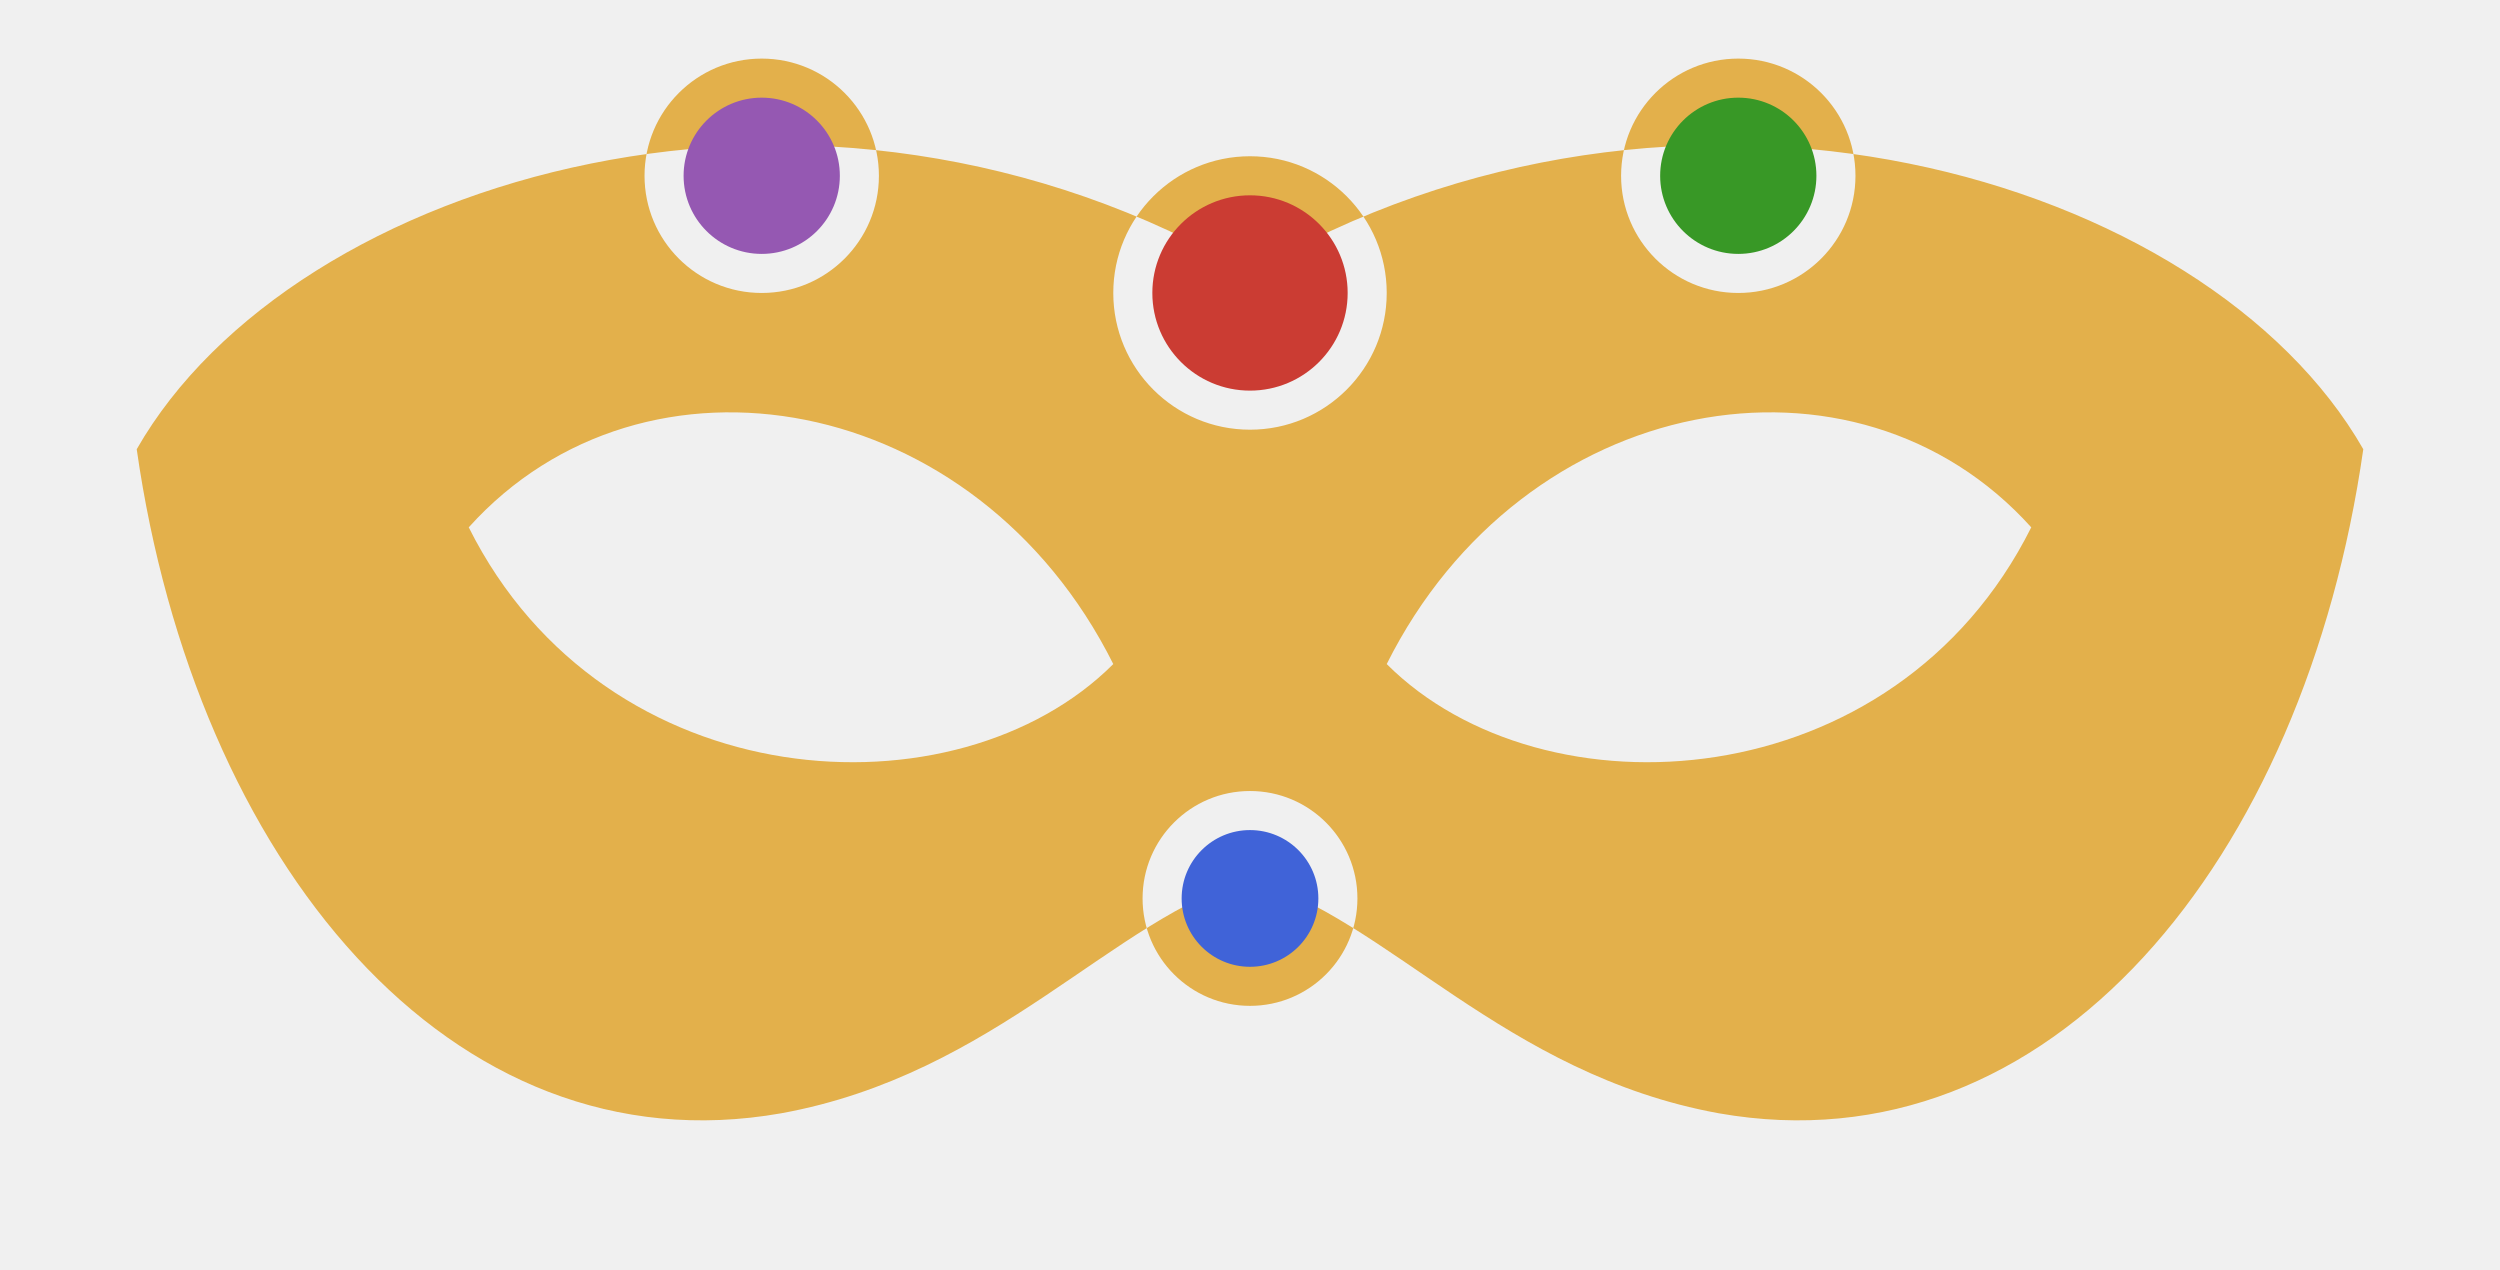
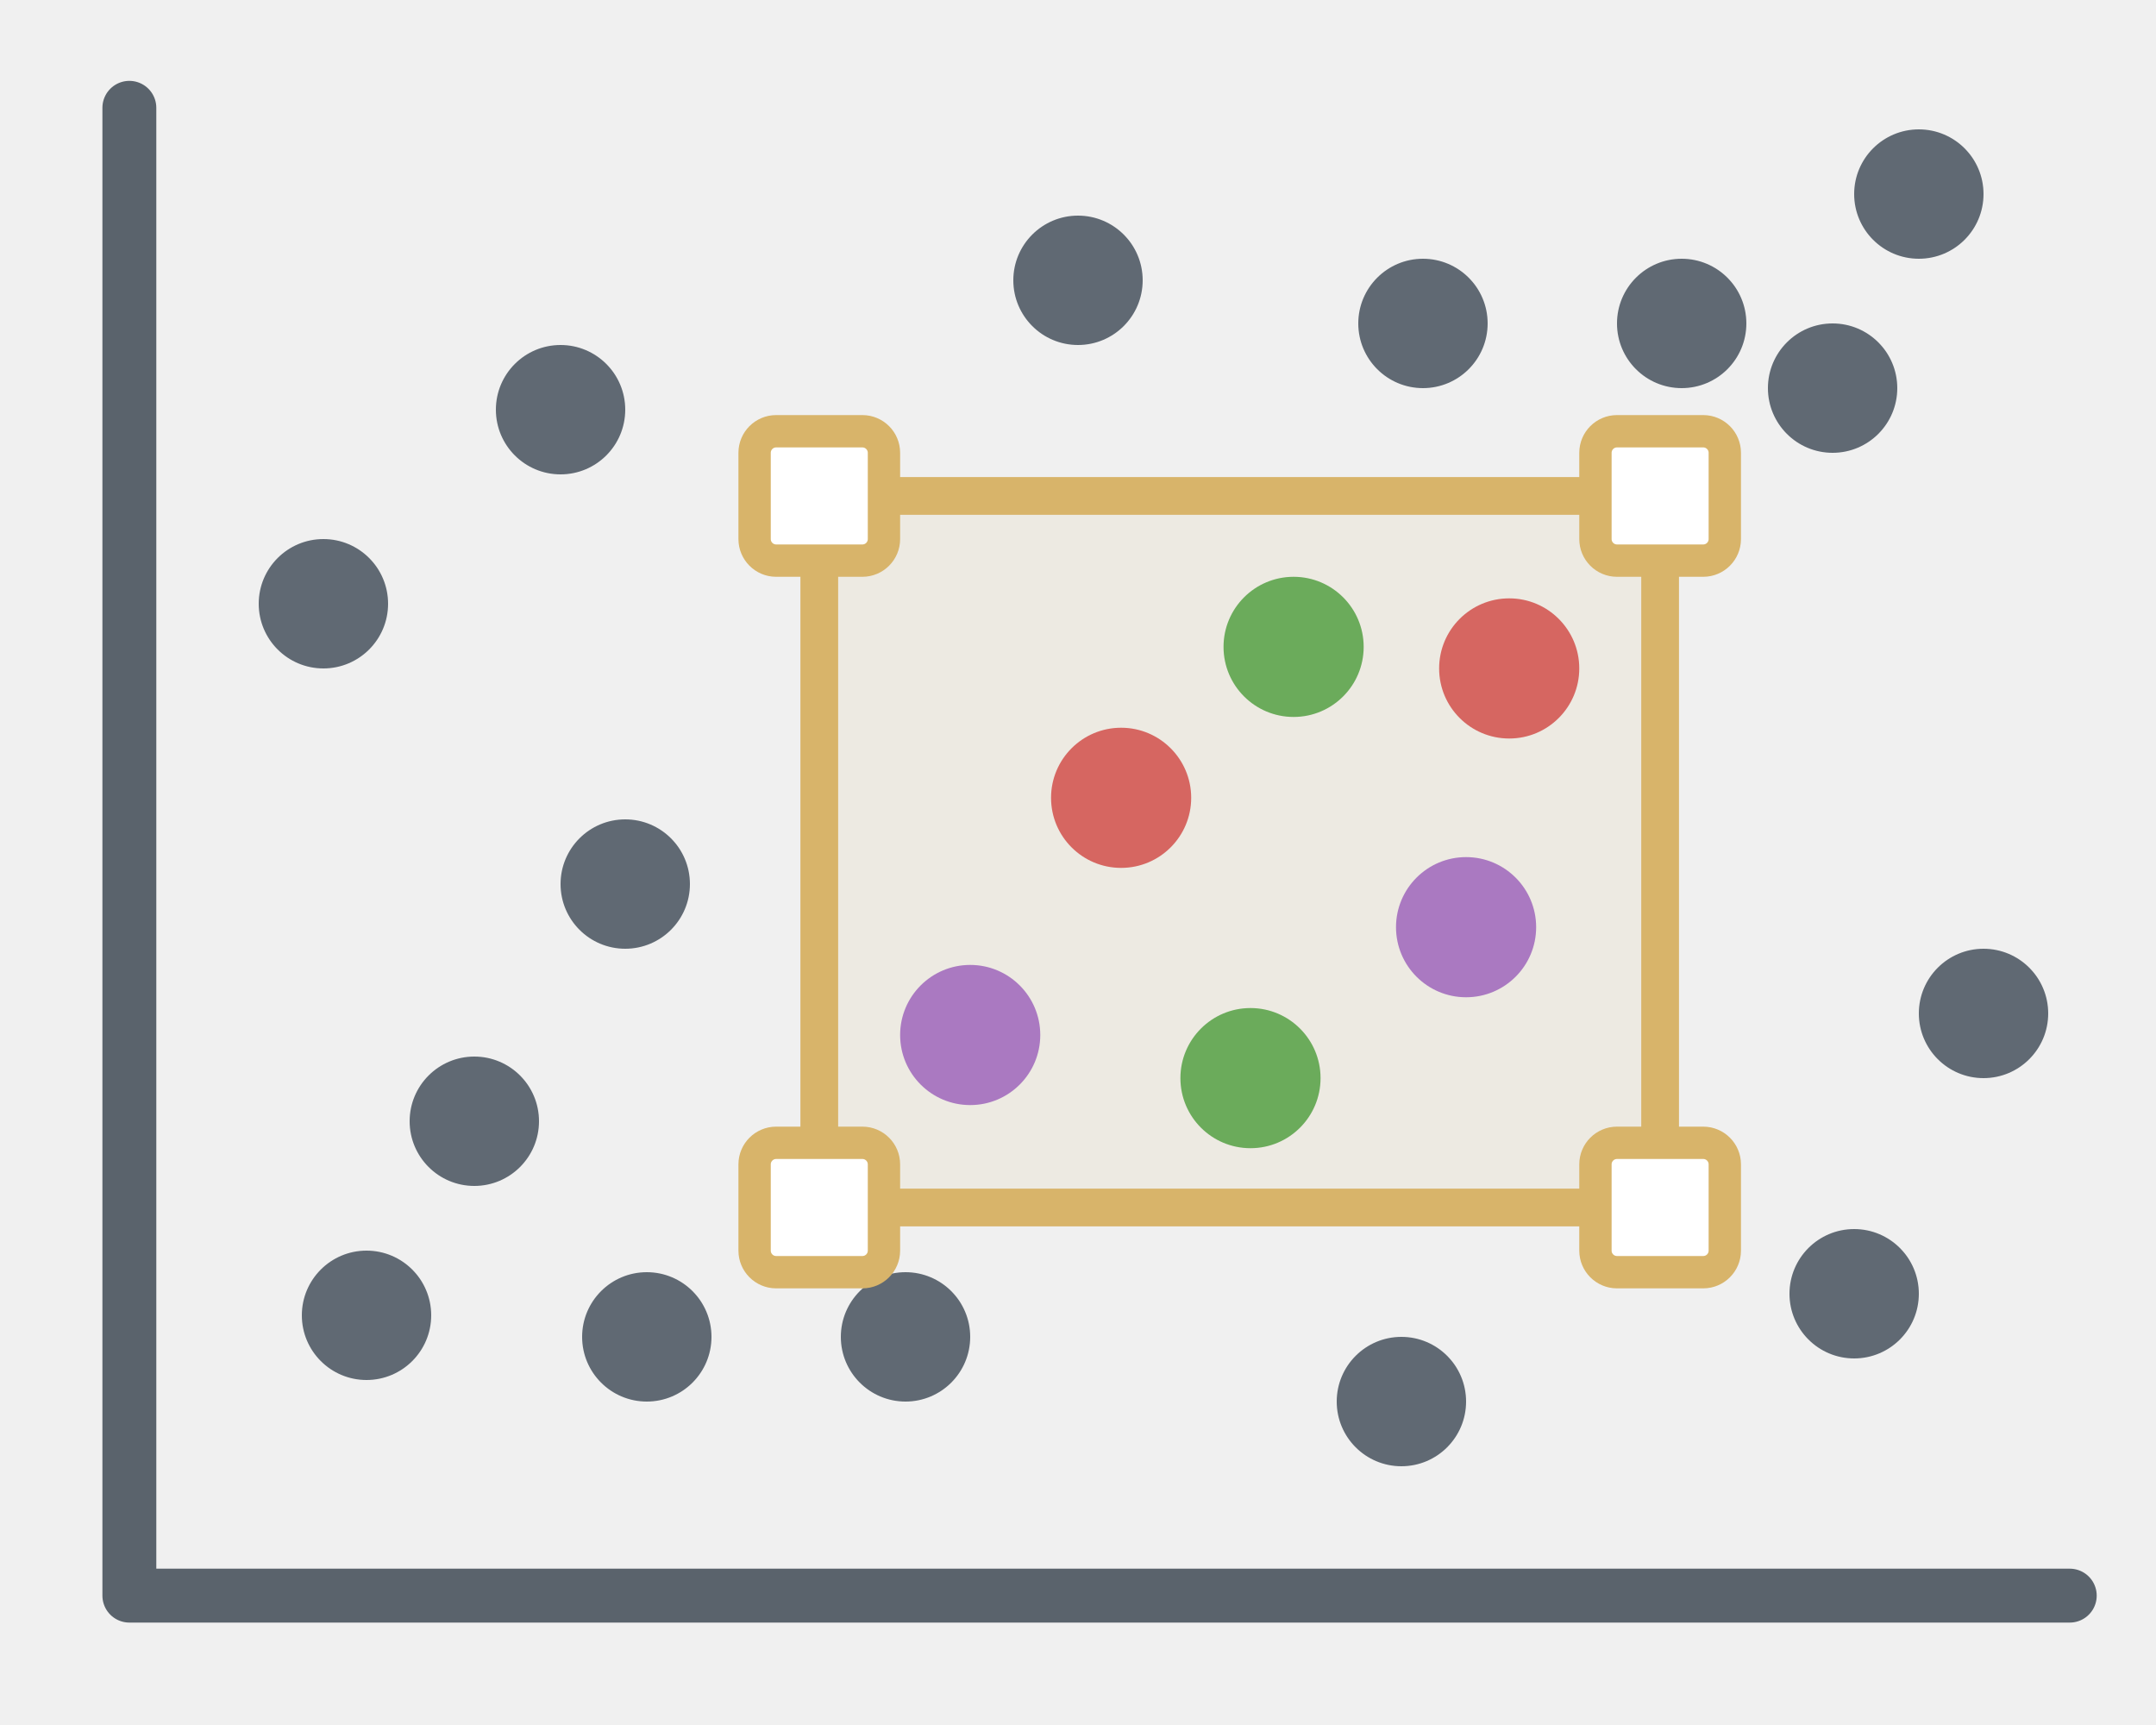
- <svg xmlns="http://www.w3.org/2000/svg" viewBox="0 58 256 130" width="256" height="130" role="img" aria-label="Masque.jl logo: a gold Venetian eye mask set with four jewels in the Julia colours">
-   <path fill="#E3B04B" fill-rule="evenodd" d="     M 14 104     C 30 76, 84 60, 128 86     C 172 60, 226 76, 242 104     C 236 146, 210 178, 176 172     C 154 168, 142 152, 128 148     C 114 152, 102 168, 80 172     C 46 178, 20 146, 14 104 Z     M 48 112 C 66 92, 100 98, 114 126 C 98 142, 62 140, 48 112 Z     M 208 112 C 190 92, 156 98, 142 126 C 158 142, 194 140, 208 112 Z     M 90 76 A 12 12 0 1 0 66 76 A 12 12 0 1 0 90 76 Z     M 190 76 A 12 12 0 1 0 166 76 A 12 12 0 1 0 190 76 Z     M 142 88 A 14 14 0 1 0 114 88 A 14 14 0 1 0 142 88 Z     M 139 150 A 11 11 0 1 0 117 150 A 11 11 0 1 0 139 150 Z" />
-   <circle cx="78" cy="76" r="8" fill="#9558B2" />
-   <circle cx="178" cy="76" r="8" fill="#389826" />
-   <circle cx="128" cy="88" r="10" fill="#CB3C33" />
-   <circle cx="128" cy="150" r="7" fill="#4063D8" />
+ <svg xmlns="http://www.w3.org/2000/svg" viewBox="0 0 200 160" width="200" height="160" role="img" aria-label="Masque.jl logo: a grey scatter plot with a gold selection box whose points are colored red, green and purple like the Julia logo">
+   <path fill="none" stroke="#5A636C" stroke-width="5" stroke-linecap="round" stroke-linejoin="round" d="M 12 10 L 12 148 L 192 148" />
+   <g fill="#606973">
+     <circle cx="34" cy="122" r="6" />
+     <circle cx="44" cy="104" r="6" />
+     <circle cx="60" cy="124" r="6" />
+     <circle cx="30" cy="56" r="6" />
+     <circle cx="52" cy="38" r="6" />
+     <circle cx="84" cy="124" r="6" />
+     <circle cx="130" cy="130" r="6" />
+     <circle cx="172" cy="120" r="6" />
+     <circle cx="184" cy="94" r="6" />
+     <circle cx="170" cy="36" r="6" />
+     <circle cx="178" cy="18" r="6" />
+     <circle cx="100" cy="26" r="6" />
+     <circle cx="58" cy="82" r="6" />
+     <circle cx="156" cy="30" r="6" />
+     <circle cx="132" cy="30" r="6" />
+   </g>
+   <rect x="76" y="46" width="78" height="66" fill="#D8B46A" fill-opacity="0.10" stroke="#D8B46A" stroke-width="3.5" />
+   <circle cx="90" cy="96" r="6.5" fill="#AA79C1" />
+   <circle cx="104" cy="74" r="6.5" fill="#D66661" />
+   <circle cx="120" cy="60" r="6.5" fill="#6BAB5B" />
+   <circle cx="136" cy="86" r="6.5" fill="#AA79C1" />
+   <circle cx="116" cy="100" r="6.5" fill="#6BAB5B" />
+   <circle cx="140" cy="62" r="6.5" fill="#D66661" />
+   <g fill="#FFFFFF" stroke="#D8B46A" stroke-width="3">
+     <rect x="70" y="40" width="12" height="12" rx="2" />
+     <rect x="148" y="40" width="12" height="12" rx="2" />
+     <rect x="70" y="106" width="12" height="12" rx="2" />
+     <rect x="148" y="106" width="12" height="12" rx="2" />
+   </g>
</svg>
